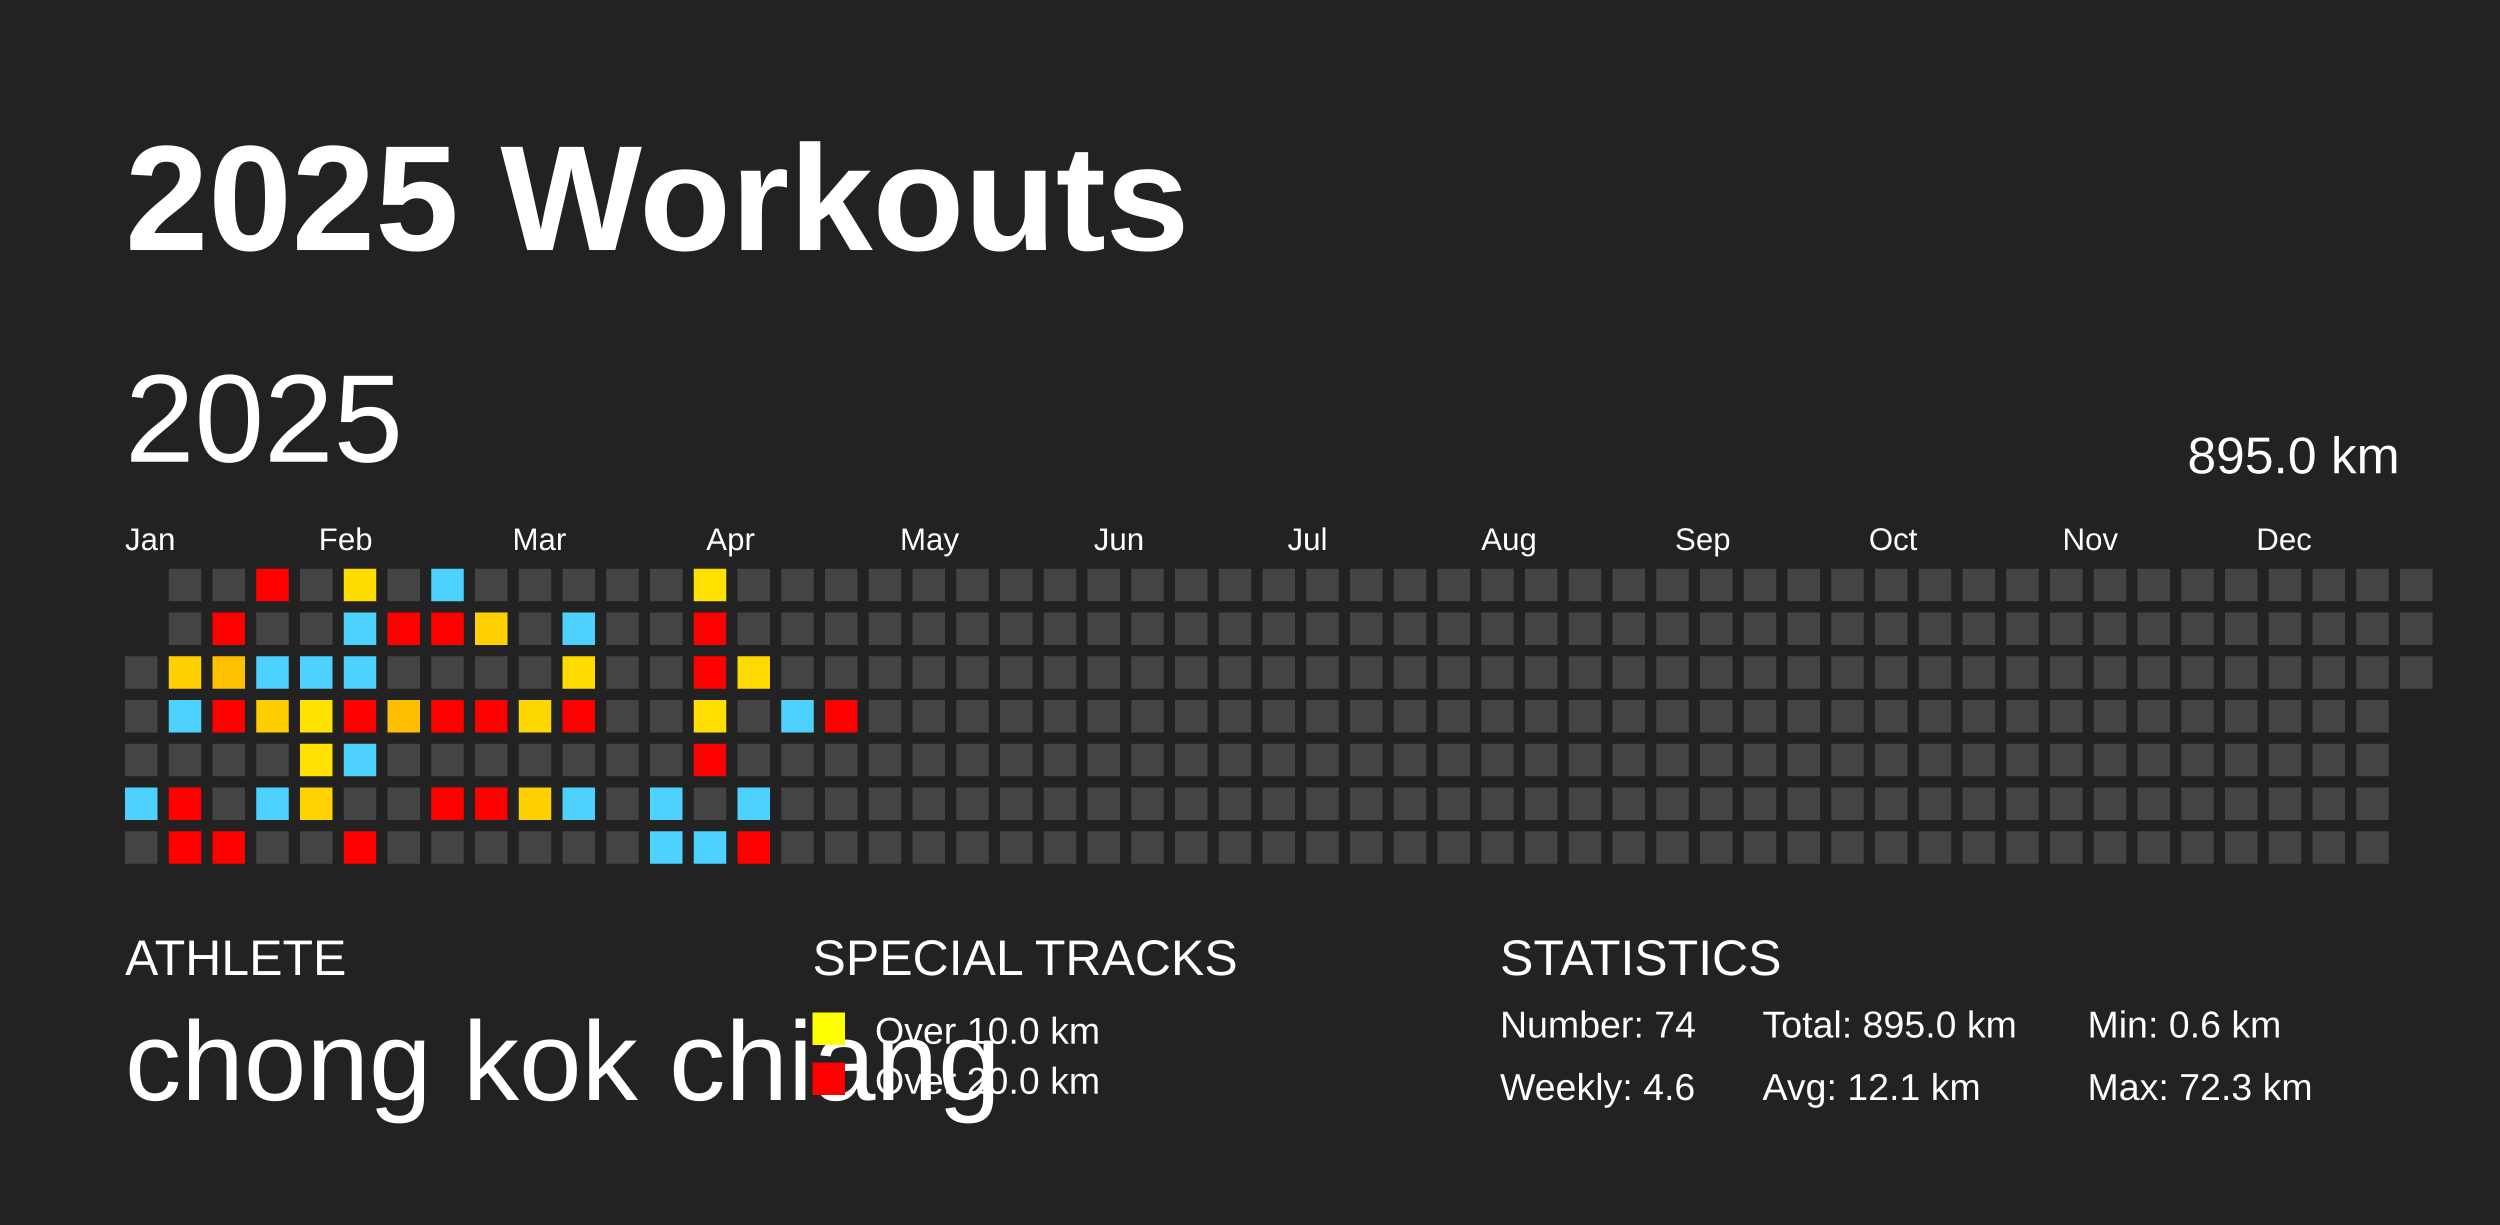
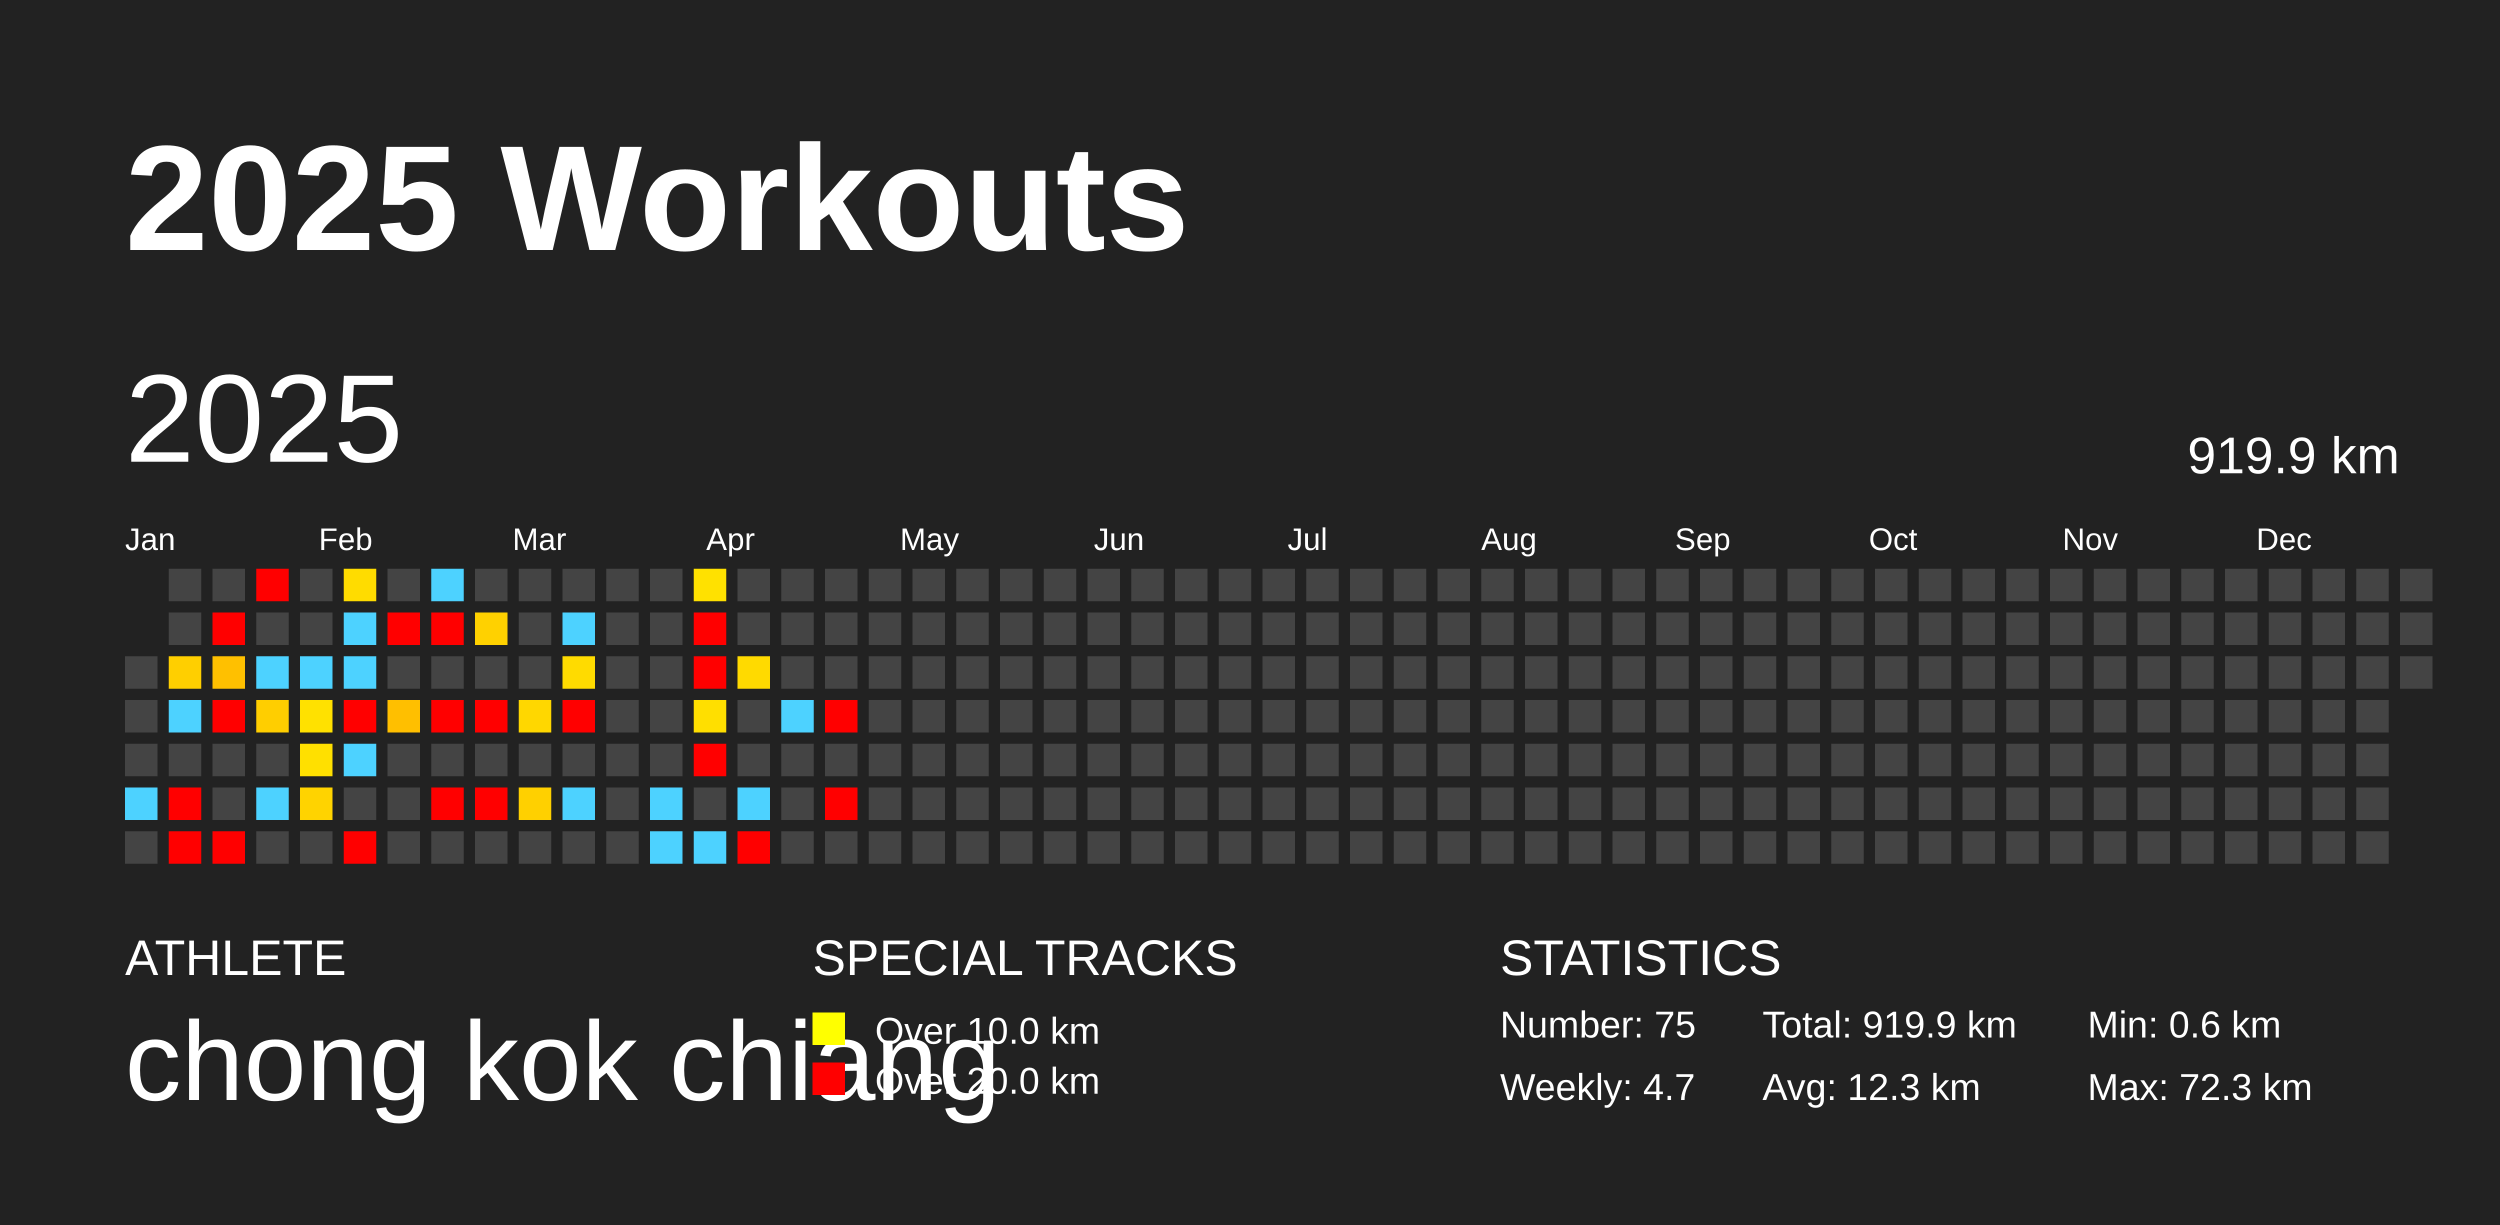
<svg xmlns="http://www.w3.org/2000/svg" baseProfile="full" height="98mm" version="1.1" viewBox="0,0,200,98" width="200mm">
  <defs />
  <rect fill="#222222" height="98" width="200" x="0" y="0" />
  <text fill="#FFFFFF" style="font-size:12px; font-family:Arial; font-weight:bold;" x="10" y="20">2025 Workouts</text>
  <text fill="#FFFFFF" style="font-size:4px; font-family:Arial" x="10" y="78">ATHLETE</text>
  <text fill="#FFFFFF" style="font-size:9px; font-family:Arial" x="10" y="88">chong kok chiang</text>
  <text fill="#FFFFFF" style="font-size:4px; font-family:Arial" x="65" y="78">SPECIAL TRACKS</text>
  <rect fill="yellow" height="2.6" width="2.6" x="65" y="81" />
  <text fill="#FFFFFF" style="font-size:3px; font-family:Arial" x="70" y="83.5">Over 10.0 km</text>
  <rect fill="red" height="2.6" width="2.6" x="65" y="85" />
  <text fill="#FFFFFF" style="font-size:3px; font-family:Arial" x="70" y="87.5">Over 20.0 km</text>
  <text fill="#FFFFFF" style="font-size:4px; font-family:Arial" x="120" y="78">STATISTICS</text>
-   <text fill="#FFFFFF" style="font-size:3px; font-family:Arial" x="120" y="83">Number: 74</text>
-   <text fill="#FFFFFF" style="font-size:3px; font-family:Arial" x="120" y="88">Weekly: 4.6</text>
-   <text fill="#FFFFFF" style="font-size:3px; font-family:Arial" x="141" y="83">Total: 895.0 km</text>
-   <text fill="#FFFFFF" style="font-size:3px; font-family:Arial" x="141" y="88">Avg: 12.1 km</text>
+   <text fill="#FFFFFF" style="font-size:3px; font-family:Arial" x="120" y="83">Number: 75</text>
+   <text fill="#FFFFFF" style="font-size:3px; font-family:Arial" x="120" y="88">Weekly: 4.7</text>
+   <text fill="#FFFFFF" style="font-size:3px; font-family:Arial" x="141" y="83">Total: 919.9 km</text>
+   <text fill="#FFFFFF" style="font-size:3px; font-family:Arial" x="141" y="88">Avg: 12.3 km</text>
  <text fill="#FFFFFF" style="font-size:3px; font-family:Arial" x="167" y="83">Min: 0.6 km</text>
  <text fill="#FFFFFF" style="font-size:3px; font-family:Arial" x="167" y="88">Max: 72.3 km</text>
  <text dominant-baseline="hanging" fill="#FFFFFF" style="font-size:10.0px; font-family:Arial;" x="10" y="30">2025</text>
-   <text dominant-baseline="hanging" fill="#FFFFFF" style="font-size:4.125px; font-family:Arial;" x="175" y="35">895.0 km</text>
+   <text dominant-baseline="hanging" fill="#FFFFFF" style="font-size:4.125px; font-family:Arial;" x="175" y="35">919.9 km</text>
  <text fill="#FFFFFF" style="font-size:2.5px; font-family:Arial" x="10.0" y="44">Jan</text>
  <text fill="#FFFFFF" style="font-size:2.5px; font-family:Arial" x="25.5" y="44">Feb</text>
  <text fill="#FFFFFF" style="font-size:2.5px; font-family:Arial" x="41.0" y="44">Mar</text>
  <text fill="#FFFFFF" style="font-size:2.5px; font-family:Arial" x="56.5" y="44">Apr</text>
  <text fill="#FFFFFF" style="font-size:2.5px; font-family:Arial" x="72.0" y="44">May</text>
  <text fill="#FFFFFF" style="font-size:2.5px; font-family:Arial" x="87.5" y="44">Jun</text>
  <text fill="#FFFFFF" style="font-size:2.5px; font-family:Arial" x="103.0" y="44">Jul</text>
  <text fill="#FFFFFF" style="font-size:2.5px; font-family:Arial" x="118.5" y="44">Aug</text>
  <text fill="#FFFFFF" style="font-size:2.5px; font-family:Arial" x="134.0" y="44">Sep</text>
  <text fill="#FFFFFF" style="font-size:2.5px; font-family:Arial" x="149.5" y="44">Oct</text>
  <text fill="#FFFFFF" style="font-size:2.5px; font-family:Arial" x="165.0" y="44">Nov</text>
  <text fill="#FFFFFF" style="font-size:2.5px; font-family:Arial" x="180.5" y="44">Dec</text>
  <rect fill="#444444" height="2.6" width="2.6" x="10.0" y="52.5" />
  <rect fill="#444444" height="2.6" width="2.6" x="10.0" y="56.0" />
  <rect fill="#444444" height="2.6" width="2.6" x="10.0" y="59.5" />
  <rect fill="#4dd2ff" height="2.6" width="2.6" x="10.0" y="63.0" />
  <rect fill="#444444" height="2.6" width="2.6" x="10.0" y="66.5" />
  <rect fill="#444444" height="2.6" width="2.6" x="13.5" y="45.5" />
  <rect fill="#444444" height="2.6" width="2.6" x="13.5" y="49.0" />
  <rect fill="#ffcf00" height="2.6" width="2.6" x="13.5" y="52.5" />
  <rect fill="#4dd2ff" height="2.6" width="2.6" x="13.5" y="56.0" />
  <rect fill="#444444" height="2.6" width="2.6" x="13.5" y="59.5" />
  <rect fill="red" height="2.6" width="2.6" x="13.5" y="63.0" />
  <rect fill="red" height="2.6" width="2.6" x="13.5" y="66.5" />
  <rect fill="#444444" height="2.6" width="2.6" x="17.0" y="45.5" />
  <rect fill="red" height="2.6" width="2.6" x="17.0" y="49.0" />
  <rect fill="#ffc000" height="2.6" width="2.6" x="17.0" y="52.5" />
  <rect fill="red" height="2.6" width="2.6" x="17.0" y="56.0" />
  <rect fill="#444444" height="2.6" width="2.6" x="17.0" y="59.5" />
  <rect fill="#444444" height="2.6" width="2.6" x="17.0" y="63.0" />
  <rect fill="red" height="2.6" width="2.6" x="17.0" y="66.5" />
  <rect fill="red" height="2.6" width="2.6" x="20.5" y="45.5" />
  <rect fill="#444444" height="2.6" width="2.6" x="20.5" y="49.0" />
  <rect fill="#4dd2ff" height="2.6" width="2.6" x="20.5" y="52.5" />
  <rect fill="#ffce00" height="2.6" width="2.6" x="20.5" y="56.0" />
  <rect fill="#444444" height="2.6" width="2.6" x="20.5" y="59.5" />
  <rect fill="#4dd2ff" height="2.6" width="2.6" x="20.5" y="63.0" />
  <rect fill="#444444" height="2.6" width="2.6" x="20.5" y="66.5" />
  <rect fill="#444444" height="2.6" width="2.6" x="24.0" y="45.5" />
  <rect fill="#444444" height="2.6" width="2.6" x="24.0" y="49.0" />
  <rect fill="#4dd2ff" height="2.6" width="2.6" x="24.0" y="52.5" />
  <rect fill="#ffe100" height="2.6" width="2.6" x="24.0" y="56.0" />
  <rect fill="#ffe000" height="2.6" width="2.6" x="24.0" y="59.5" />
  <rect fill="#ffd300" height="2.6" width="2.6" x="24.0" y="63.0" />
  <rect fill="#444444" height="2.6" width="2.6" x="24.0" y="66.5" />
  <rect fill="#ffdc00" height="2.6" width="2.6" x="27.5" y="45.5" />
  <rect fill="#4dd2ff" height="2.6" width="2.6" x="27.5" y="49.0" />
  <rect fill="#4dd2ff" height="2.6" width="2.6" x="27.5" y="52.5" />
  <rect fill="red" height="2.6" width="2.6" x="27.5" y="56.0" />
  <rect fill="#4dd2ff" height="2.6" width="2.6" x="27.5" y="59.5" />
  <rect fill="#444444" height="2.6" width="2.6" x="27.5" y="63.0" />
  <rect fill="red" height="2.6" width="2.6" x="27.5" y="66.5" />
  <rect fill="#444444" height="2.6" width="2.6" x="31.0" y="45.5" />
  <rect fill="red" height="2.6" width="2.6" x="31.0" y="49.0" />
  <rect fill="#444444" height="2.6" width="2.6" x="31.0" y="52.5" />
  <rect fill="#ffbf00" height="2.6" width="2.6" x="31.0" y="56.0" />
  <rect fill="#444444" height="2.6" width="2.6" x="31.0" y="59.5" />
  <rect fill="#444444" height="2.6" width="2.6" x="31.0" y="63.0" />
  <rect fill="#444444" height="2.6" width="2.6" x="31.0" y="66.5" />
  <rect fill="#4dd2ff" height="2.6" width="2.6" x="34.5" y="45.5" />
  <rect fill="red" height="2.6" width="2.6" x="34.5" y="49.0" />
  <rect fill="#444444" height="2.6" width="2.6" x="34.5" y="52.5" />
  <rect fill="red" height="2.6" width="2.6" x="34.5" y="56.0" />
  <rect fill="#444444" height="2.6" width="2.6" x="34.5" y="59.5" />
  <rect fill="red" height="2.6" width="2.6" x="34.5" y="63.0" />
  <rect fill="#444444" height="2.6" width="2.6" x="34.5" y="66.5" />
  <rect fill="#444444" height="2.6" width="2.6" x="38.0" y="45.5" />
  <rect fill="#ffd100" height="2.6" width="2.6" x="38.0" y="49.0" />
  <rect fill="#444444" height="2.6" width="2.6" x="38.0" y="52.5" />
  <rect fill="red" height="2.6" width="2.6" x="38.0" y="56.0" />
  <rect fill="#444444" height="2.6" width="2.6" x="38.0" y="59.5" />
  <rect fill="red" height="2.6" width="2.6" x="38.0" y="63.0" />
  <rect fill="#444444" height="2.6" width="2.6" x="38.0" y="66.5" />
  <rect fill="#444444" height="2.6" width="2.6" x="41.5" y="45.5" />
  <rect fill="#444444" height="2.6" width="2.6" x="41.5" y="49.0" />
  <rect fill="#444444" height="2.6" width="2.6" x="41.5" y="52.5" />
  <rect fill="#ffd700" height="2.6" width="2.6" x="41.5" y="56.0" />
  <rect fill="#444444" height="2.6" width="2.6" x="41.5" y="59.5" />
  <rect fill="#ffd000" height="2.6" width="2.6" x="41.5" y="63.0" />
  <rect fill="#444444" height="2.6" width="2.6" x="41.5" y="66.5" />
  <rect fill="#444444" height="2.6" width="2.6" x="45.0" y="45.5" />
  <rect fill="#4dd2ff" height="2.6" width="2.6" x="45.0" y="49.0" />
  <rect fill="#ffdb00" height="2.6" width="2.6" x="45.0" y="52.5" />
  <rect fill="red" height="2.6" width="2.6" x="45.0" y="56.0" />
  <rect fill="#444444" height="2.6" width="2.6" x="45.0" y="59.5" />
  <rect fill="#4dd2ff" height="2.6" width="2.6" x="45.0" y="63.0" />
  <rect fill="#444444" height="2.6" width="2.6" x="45.0" y="66.5" />
  <rect fill="#444444" height="2.6" width="2.6" x="48.5" y="45.5" />
  <rect fill="#444444" height="2.6" width="2.6" x="48.5" y="49.0" />
  <rect fill="#444444" height="2.6" width="2.6" x="48.5" y="52.5" />
  <rect fill="#444444" height="2.6" width="2.6" x="48.5" y="56.0" />
  <rect fill="#444444" height="2.6" width="2.6" x="48.5" y="59.5" />
  <rect fill="#444444" height="2.6" width="2.6" x="48.5" y="63.0" />
  <rect fill="#444444" height="2.6" width="2.6" x="48.5" y="66.5" />
  <rect fill="#444444" height="2.6" width="2.6" x="52.0" y="45.5" />
  <rect fill="#444444" height="2.6" width="2.6" x="52.0" y="49.0" />
  <rect fill="#444444" height="2.6" width="2.6" x="52.0" y="52.5" />
  <rect fill="#444444" height="2.6" width="2.6" x="52.0" y="56.0" />
  <rect fill="#444444" height="2.6" width="2.6" x="52.0" y="59.5" />
  <rect fill="#4dd2ff" height="2.6" width="2.6" x="52.0" y="63.0" />
  <rect fill="#4dd2ff" height="2.6" width="2.6" x="52.0" y="66.5" />
  <rect fill="#ffe100" height="2.6" width="2.6" x="55.5" y="45.5" />
  <rect fill="red" height="2.6" width="2.6" x="55.5" y="49.0" />
  <rect fill="red" height="2.6" width="2.6" x="55.5" y="52.5" />
  <rect fill="#ffdf00" height="2.6" width="2.6" x="55.5" y="56.0" />
  <rect fill="red" height="2.6" width="2.6" x="55.5" y="59.5" />
  <rect fill="#444444" height="2.6" width="2.6" x="55.5" y="63.0" />
  <rect fill="#4dd2ff" height="2.6" width="2.6" x="55.5" y="66.5" />
  <rect fill="#444444" height="2.6" width="2.6" x="59.0" y="45.5" />
  <rect fill="#444444" height="2.6" width="2.6" x="59.0" y="49.0" />
  <rect fill="#ffda00" height="2.6" width="2.6" x="59.0" y="52.5" />
  <rect fill="#444444" height="2.6" width="2.6" x="59.0" y="56.0" />
  <rect fill="#444444" height="2.6" width="2.6" x="59.0" y="59.5" />
  <rect fill="#4dd2ff" height="2.6" width="2.6" x="59.0" y="63.0" />
  <rect fill="red" height="2.6" width="2.6" x="59.0" y="66.5" />
  <rect fill="#444444" height="2.6" width="2.6" x="62.5" y="45.5" />
  <rect fill="#444444" height="2.6" width="2.6" x="62.5" y="49.0" />
  <rect fill="#444444" height="2.6" width="2.6" x="62.5" y="52.5" />
  <rect fill="#4dd2ff" height="2.6" width="2.6" x="62.5" y="56.0" />
  <rect fill="#444444" height="2.6" width="2.6" x="62.5" y="59.5" />
  <rect fill="#444444" height="2.6" width="2.6" x="62.5" y="63.0" />
  <rect fill="#444444" height="2.6" width="2.6" x="62.5" y="66.5" />
  <rect fill="#444444" height="2.6" width="2.6" x="66.0" y="45.5" />
  <rect fill="#444444" height="2.6" width="2.6" x="66.0" y="49.0" />
  <rect fill="#444444" height="2.6" width="2.6" x="66.0" y="52.5" />
  <rect fill="red" height="2.6" width="2.6" x="66.0" y="56.0" />
  <rect fill="#444444" height="2.6" width="2.6" x="66.0" y="59.5" />
-   <rect fill="#444444" height="2.6" width="2.6" x="66.0" y="63.0" />
+   <rect fill="red" height="2.6" width="2.6" x="66.0" y="63.0" />
  <rect fill="#444444" height="2.6" width="2.6" x="66.0" y="66.5" />
  <rect fill="#444444" height="2.6" width="2.6" x="69.5" y="45.5" />
  <rect fill="#444444" height="2.6" width="2.6" x="69.5" y="49.0" />
  <rect fill="#444444" height="2.6" width="2.6" x="69.5" y="52.5" />
  <rect fill="#444444" height="2.6" width="2.6" x="69.5" y="56.0" />
  <rect fill="#444444" height="2.6" width="2.6" x="69.5" y="59.5" />
  <rect fill="#444444" height="2.6" width="2.6" x="69.5" y="63.0" />
  <rect fill="#444444" height="2.6" width="2.6" x="69.5" y="66.5" />
  <rect fill="#444444" height="2.6" width="2.6" x="73.0" y="45.5" />
  <rect fill="#444444" height="2.6" width="2.6" x="73.0" y="49.0" />
  <rect fill="#444444" height="2.6" width="2.6" x="73.0" y="52.5" />
  <rect fill="#444444" height="2.6" width="2.6" x="73.0" y="56.0" />
  <rect fill="#444444" height="2.6" width="2.6" x="73.0" y="59.5" />
  <rect fill="#444444" height="2.6" width="2.6" x="73.0" y="63.0" />
  <rect fill="#444444" height="2.6" width="2.6" x="73.0" y="66.5" />
  <rect fill="#444444" height="2.6" width="2.6" x="76.5" y="45.5" />
  <rect fill="#444444" height="2.6" width="2.6" x="76.5" y="49.0" />
  <rect fill="#444444" height="2.6" width="2.6" x="76.5" y="52.5" />
  <rect fill="#444444" height="2.6" width="2.6" x="76.5" y="56.0" />
  <rect fill="#444444" height="2.6" width="2.6" x="76.5" y="59.5" />
  <rect fill="#444444" height="2.6" width="2.6" x="76.5" y="63.0" />
  <rect fill="#444444" height="2.6" width="2.6" x="76.5" y="66.5" />
  <rect fill="#444444" height="2.6" width="2.6" x="80.0" y="45.5" />
  <rect fill="#444444" height="2.6" width="2.6" x="80.0" y="49.0" />
  <rect fill="#444444" height="2.6" width="2.6" x="80.0" y="52.5" />
  <rect fill="#444444" height="2.6" width="2.6" x="80.0" y="56.0" />
  <rect fill="#444444" height="2.6" width="2.6" x="80.0" y="59.5" />
  <rect fill="#444444" height="2.6" width="2.6" x="80.0" y="63.0" />
  <rect fill="#444444" height="2.6" width="2.6" x="80.0" y="66.5" />
  <rect fill="#444444" height="2.6" width="2.6" x="83.5" y="45.5" />
  <rect fill="#444444" height="2.6" width="2.6" x="83.5" y="49.0" />
  <rect fill="#444444" height="2.6" width="2.6" x="83.5" y="52.5" />
  <rect fill="#444444" height="2.6" width="2.6" x="83.5" y="56.0" />
  <rect fill="#444444" height="2.6" width="2.6" x="83.5" y="59.5" />
  <rect fill="#444444" height="2.6" width="2.6" x="83.5" y="63.0" />
  <rect fill="#444444" height="2.6" width="2.6" x="83.5" y="66.5" />
  <rect fill="#444444" height="2.6" width="2.6" x="87.0" y="45.5" />
  <rect fill="#444444" height="2.6" width="2.6" x="87.0" y="49.0" />
  <rect fill="#444444" height="2.6" width="2.6" x="87.0" y="52.5" />
  <rect fill="#444444" height="2.6" width="2.6" x="87.0" y="56.0" />
  <rect fill="#444444" height="2.6" width="2.6" x="87.0" y="59.5" />
  <rect fill="#444444" height="2.6" width="2.6" x="87.0" y="63.0" />
  <rect fill="#444444" height="2.6" width="2.6" x="87.0" y="66.5" />
  <rect fill="#444444" height="2.6" width="2.6" x="90.5" y="45.5" />
  <rect fill="#444444" height="2.6" width="2.6" x="90.5" y="49.0" />
  <rect fill="#444444" height="2.6" width="2.6" x="90.5" y="52.5" />
  <rect fill="#444444" height="2.6" width="2.6" x="90.5" y="56.0" />
  <rect fill="#444444" height="2.6" width="2.6" x="90.5" y="59.5" />
  <rect fill="#444444" height="2.6" width="2.6" x="90.5" y="63.0" />
  <rect fill="#444444" height="2.6" width="2.6" x="90.5" y="66.5" />
  <rect fill="#444444" height="2.6" width="2.6" x="94.0" y="45.5" />
  <rect fill="#444444" height="2.6" width="2.6" x="94.0" y="49.0" />
  <rect fill="#444444" height="2.6" width="2.6" x="94.0" y="52.5" />
  <rect fill="#444444" height="2.6" width="2.6" x="94.0" y="56.0" />
  <rect fill="#444444" height="2.6" width="2.6" x="94.0" y="59.5" />
  <rect fill="#444444" height="2.6" width="2.6" x="94.0" y="63.0" />
  <rect fill="#444444" height="2.6" width="2.6" x="94.0" y="66.5" />
  <rect fill="#444444" height="2.6" width="2.6" x="97.5" y="45.5" />
  <rect fill="#444444" height="2.6" width="2.6" x="97.5" y="49.0" />
  <rect fill="#444444" height="2.6" width="2.6" x="97.5" y="52.5" />
  <rect fill="#444444" height="2.6" width="2.6" x="97.5" y="56.0" />
  <rect fill="#444444" height="2.6" width="2.6" x="97.5" y="59.5" />
  <rect fill="#444444" height="2.6" width="2.6" x="97.5" y="63.0" />
  <rect fill="#444444" height="2.6" width="2.6" x="97.5" y="66.5" />
  <rect fill="#444444" height="2.6" width="2.6" x="101.0" y="45.5" />
  <rect fill="#444444" height="2.6" width="2.6" x="101.0" y="49.0" />
  <rect fill="#444444" height="2.6" width="2.6" x="101.0" y="52.5" />
  <rect fill="#444444" height="2.6" width="2.6" x="101.0" y="56.0" />
  <rect fill="#444444" height="2.6" width="2.6" x="101.0" y="59.5" />
  <rect fill="#444444" height="2.6" width="2.6" x="101.0" y="63.0" />
  <rect fill="#444444" height="2.6" width="2.6" x="101.0" y="66.5" />
  <rect fill="#444444" height="2.6" width="2.6" x="104.5" y="45.5" />
  <rect fill="#444444" height="2.6" width="2.6" x="104.5" y="49.0" />
  <rect fill="#444444" height="2.6" width="2.6" x="104.5" y="52.5" />
  <rect fill="#444444" height="2.6" width="2.6" x="104.5" y="56.0" />
  <rect fill="#444444" height="2.6" width="2.6" x="104.5" y="59.5" />
  <rect fill="#444444" height="2.6" width="2.6" x="104.5" y="63.0" />
  <rect fill="#444444" height="2.6" width="2.6" x="104.5" y="66.5" />
  <rect fill="#444444" height="2.6" width="2.6" x="108.0" y="45.5" />
  <rect fill="#444444" height="2.6" width="2.6" x="108.0" y="49.0" />
  <rect fill="#444444" height="2.6" width="2.6" x="108.0" y="52.5" />
  <rect fill="#444444" height="2.6" width="2.6" x="108.0" y="56.0" />
  <rect fill="#444444" height="2.6" width="2.6" x="108.0" y="59.5" />
  <rect fill="#444444" height="2.6" width="2.6" x="108.0" y="63.0" />
  <rect fill="#444444" height="2.6" width="2.6" x="108.0" y="66.5" />
  <rect fill="#444444" height="2.6" width="2.6" x="111.5" y="45.5" />
  <rect fill="#444444" height="2.6" width="2.6" x="111.5" y="49.0" />
  <rect fill="#444444" height="2.6" width="2.6" x="111.5" y="52.5" />
  <rect fill="#444444" height="2.6" width="2.6" x="111.5" y="56.0" />
  <rect fill="#444444" height="2.6" width="2.6" x="111.5" y="59.5" />
  <rect fill="#444444" height="2.6" width="2.6" x="111.5" y="63.0" />
  <rect fill="#444444" height="2.6" width="2.6" x="111.5" y="66.5" />
  <rect fill="#444444" height="2.6" width="2.6" x="115.0" y="45.5" />
  <rect fill="#444444" height="2.6" width="2.6" x="115.0" y="49.0" />
  <rect fill="#444444" height="2.6" width="2.6" x="115.0" y="52.5" />
  <rect fill="#444444" height="2.6" width="2.6" x="115.0" y="56.0" />
  <rect fill="#444444" height="2.6" width="2.6" x="115.0" y="59.5" />
  <rect fill="#444444" height="2.6" width="2.6" x="115.0" y="63.0" />
  <rect fill="#444444" height="2.6" width="2.6" x="115.0" y="66.5" />
  <rect fill="#444444" height="2.6" width="2.6" x="118.5" y="45.5" />
  <rect fill="#444444" height="2.6" width="2.6" x="118.5" y="49.0" />
  <rect fill="#444444" height="2.6" width="2.6" x="118.5" y="52.5" />
  <rect fill="#444444" height="2.6" width="2.6" x="118.5" y="56.0" />
  <rect fill="#444444" height="2.6" width="2.6" x="118.5" y="59.5" />
  <rect fill="#444444" height="2.6" width="2.6" x="118.5" y="63.0" />
  <rect fill="#444444" height="2.6" width="2.6" x="118.5" y="66.5" />
  <rect fill="#444444" height="2.6" width="2.6" x="122.0" y="45.5" />
  <rect fill="#444444" height="2.6" width="2.6" x="122.0" y="49.0" />
  <rect fill="#444444" height="2.6" width="2.6" x="122.0" y="52.5" />
  <rect fill="#444444" height="2.6" width="2.6" x="122.0" y="56.0" />
  <rect fill="#444444" height="2.6" width="2.6" x="122.0" y="59.5" />
  <rect fill="#444444" height="2.6" width="2.6" x="122.0" y="63.0" />
  <rect fill="#444444" height="2.6" width="2.6" x="122.0" y="66.5" />
  <rect fill="#444444" height="2.6" width="2.6" x="125.5" y="45.5" />
  <rect fill="#444444" height="2.6" width="2.6" x="125.5" y="49.0" />
  <rect fill="#444444" height="2.6" width="2.6" x="125.5" y="52.5" />
  <rect fill="#444444" height="2.6" width="2.6" x="125.5" y="56.0" />
  <rect fill="#444444" height="2.6" width="2.6" x="125.5" y="59.5" />
  <rect fill="#444444" height="2.6" width="2.6" x="125.5" y="63.0" />
  <rect fill="#444444" height="2.6" width="2.6" x="125.5" y="66.5" />
  <rect fill="#444444" height="2.6" width="2.6" x="129.0" y="45.5" />
  <rect fill="#444444" height="2.6" width="2.6" x="129.0" y="49.0" />
  <rect fill="#444444" height="2.6" width="2.6" x="129.0" y="52.5" />
  <rect fill="#444444" height="2.6" width="2.6" x="129.0" y="56.0" />
  <rect fill="#444444" height="2.6" width="2.6" x="129.0" y="59.5" />
  <rect fill="#444444" height="2.6" width="2.6" x="129.0" y="63.0" />
  <rect fill="#444444" height="2.6" width="2.6" x="129.0" y="66.5" />
  <rect fill="#444444" height="2.6" width="2.6" x="132.5" y="45.5" />
  <rect fill="#444444" height="2.6" width="2.6" x="132.5" y="49.0" />
  <rect fill="#444444" height="2.6" width="2.6" x="132.5" y="52.5" />
  <rect fill="#444444" height="2.6" width="2.6" x="132.5" y="56.0" />
  <rect fill="#444444" height="2.6" width="2.6" x="132.5" y="59.5" />
  <rect fill="#444444" height="2.6" width="2.6" x="132.5" y="63.0" />
  <rect fill="#444444" height="2.6" width="2.6" x="132.5" y="66.5" />
  <rect fill="#444444" height="2.6" width="2.6" x="136.0" y="45.5" />
  <rect fill="#444444" height="2.6" width="2.6" x="136.0" y="49.0" />
  <rect fill="#444444" height="2.6" width="2.6" x="136.0" y="52.5" />
  <rect fill="#444444" height="2.6" width="2.6" x="136.0" y="56.0" />
  <rect fill="#444444" height="2.6" width="2.6" x="136.0" y="59.5" />
  <rect fill="#444444" height="2.6" width="2.6" x="136.0" y="63.0" />
  <rect fill="#444444" height="2.6" width="2.6" x="136.0" y="66.5" />
  <rect fill="#444444" height="2.6" width="2.6" x="139.5" y="45.5" />
  <rect fill="#444444" height="2.6" width="2.6" x="139.5" y="49.0" />
  <rect fill="#444444" height="2.6" width="2.6" x="139.5" y="52.5" />
  <rect fill="#444444" height="2.6" width="2.6" x="139.5" y="56.0" />
  <rect fill="#444444" height="2.6" width="2.6" x="139.5" y="59.5" />
  <rect fill="#444444" height="2.6" width="2.6" x="139.5" y="63.0" />
  <rect fill="#444444" height="2.6" width="2.6" x="139.5" y="66.5" />
  <rect fill="#444444" height="2.6" width="2.6" x="143.0" y="45.5" />
  <rect fill="#444444" height="2.6" width="2.6" x="143.0" y="49.0" />
  <rect fill="#444444" height="2.6" width="2.6" x="143.0" y="52.5" />
  <rect fill="#444444" height="2.6" width="2.6" x="143.0" y="56.0" />
  <rect fill="#444444" height="2.6" width="2.6" x="143.0" y="59.5" />
  <rect fill="#444444" height="2.6" width="2.6" x="143.0" y="63.0" />
  <rect fill="#444444" height="2.6" width="2.6" x="143.0" y="66.5" />
  <rect fill="#444444" height="2.6" width="2.6" x="146.5" y="45.5" />
  <rect fill="#444444" height="2.6" width="2.6" x="146.5" y="49.0" />
  <rect fill="#444444" height="2.6" width="2.6" x="146.5" y="52.5" />
  <rect fill="#444444" height="2.6" width="2.6" x="146.5" y="56.0" />
  <rect fill="#444444" height="2.6" width="2.6" x="146.5" y="59.5" />
  <rect fill="#444444" height="2.6" width="2.6" x="146.5" y="63.0" />
  <rect fill="#444444" height="2.6" width="2.6" x="146.5" y="66.5" />
  <rect fill="#444444" height="2.6" width="2.6" x="150.0" y="45.5" />
  <rect fill="#444444" height="2.6" width="2.6" x="150.0" y="49.0" />
  <rect fill="#444444" height="2.6" width="2.6" x="150.0" y="52.5" />
  <rect fill="#444444" height="2.6" width="2.6" x="150.0" y="56.0" />
  <rect fill="#444444" height="2.6" width="2.6" x="150.0" y="59.5" />
  <rect fill="#444444" height="2.6" width="2.6" x="150.0" y="63.0" />
  <rect fill="#444444" height="2.6" width="2.6" x="150.0" y="66.5" />
  <rect fill="#444444" height="2.6" width="2.6" x="153.5" y="45.5" />
  <rect fill="#444444" height="2.6" width="2.6" x="153.5" y="49.0" />
  <rect fill="#444444" height="2.6" width="2.6" x="153.5" y="52.5" />
  <rect fill="#444444" height="2.6" width="2.6" x="153.5" y="56.0" />
  <rect fill="#444444" height="2.6" width="2.6" x="153.5" y="59.5" />
  <rect fill="#444444" height="2.6" width="2.6" x="153.5" y="63.0" />
  <rect fill="#444444" height="2.6" width="2.6" x="153.5" y="66.5" />
  <rect fill="#444444" height="2.6" width="2.6" x="157.0" y="45.5" />
  <rect fill="#444444" height="2.6" width="2.6" x="157.0" y="49.0" />
  <rect fill="#444444" height="2.6" width="2.6" x="157.0" y="52.5" />
  <rect fill="#444444" height="2.6" width="2.6" x="157.0" y="56.0" />
  <rect fill="#444444" height="2.6" width="2.6" x="157.0" y="59.5" />
  <rect fill="#444444" height="2.6" width="2.6" x="157.0" y="63.0" />
  <rect fill="#444444" height="2.6" width="2.6" x="157.0" y="66.5" />
  <rect fill="#444444" height="2.6" width="2.6" x="160.5" y="45.5" />
  <rect fill="#444444" height="2.6" width="2.6" x="160.5" y="49.0" />
  <rect fill="#444444" height="2.6" width="2.6" x="160.5" y="52.5" />
  <rect fill="#444444" height="2.6" width="2.6" x="160.5" y="56.0" />
  <rect fill="#444444" height="2.6" width="2.6" x="160.5" y="59.5" />
  <rect fill="#444444" height="2.6" width="2.6" x="160.5" y="63.0" />
  <rect fill="#444444" height="2.6" width="2.6" x="160.5" y="66.5" />
  <rect fill="#444444" height="2.6" width="2.6" x="164.0" y="45.5" />
  <rect fill="#444444" height="2.6" width="2.6" x="164.0" y="49.0" />
  <rect fill="#444444" height="2.6" width="2.6" x="164.0" y="52.5" />
  <rect fill="#444444" height="2.6" width="2.6" x="164.0" y="56.0" />
  <rect fill="#444444" height="2.6" width="2.6" x="164.0" y="59.5" />
  <rect fill="#444444" height="2.6" width="2.6" x="164.0" y="63.0" />
  <rect fill="#444444" height="2.6" width="2.6" x="164.0" y="66.5" />
  <rect fill="#444444" height="2.6" width="2.6" x="167.5" y="45.5" />
  <rect fill="#444444" height="2.6" width="2.6" x="167.5" y="49.0" />
  <rect fill="#444444" height="2.6" width="2.6" x="167.5" y="52.5" />
  <rect fill="#444444" height="2.6" width="2.6" x="167.5" y="56.0" />
  <rect fill="#444444" height="2.6" width="2.6" x="167.5" y="59.5" />
  <rect fill="#444444" height="2.6" width="2.6" x="167.5" y="63.0" />
  <rect fill="#444444" height="2.6" width="2.6" x="167.5" y="66.5" />
  <rect fill="#444444" height="2.6" width="2.6" x="171.0" y="45.5" />
  <rect fill="#444444" height="2.6" width="2.6" x="171.0" y="49.0" />
  <rect fill="#444444" height="2.6" width="2.6" x="171.0" y="52.5" />
  <rect fill="#444444" height="2.6" width="2.6" x="171.0" y="56.0" />
  <rect fill="#444444" height="2.6" width="2.6" x="171.0" y="59.5" />
  <rect fill="#444444" height="2.6" width="2.6" x="171.0" y="63.0" />
  <rect fill="#444444" height="2.6" width="2.6" x="171.0" y="66.5" />
  <rect fill="#444444" height="2.6" width="2.6" x="174.5" y="45.5" />
  <rect fill="#444444" height="2.6" width="2.6" x="174.5" y="49.0" />
  <rect fill="#444444" height="2.6" width="2.6" x="174.5" y="52.5" />
  <rect fill="#444444" height="2.6" width="2.6" x="174.5" y="56.0" />
  <rect fill="#444444" height="2.6" width="2.6" x="174.5" y="59.5" />
  <rect fill="#444444" height="2.6" width="2.6" x="174.5" y="63.0" />
  <rect fill="#444444" height="2.6" width="2.6" x="174.5" y="66.5" />
  <rect fill="#444444" height="2.6" width="2.6" x="178.0" y="45.5" />
  <rect fill="#444444" height="2.6" width="2.6" x="178.0" y="49.0" />
  <rect fill="#444444" height="2.6" width="2.6" x="178.0" y="52.5" />
  <rect fill="#444444" height="2.6" width="2.6" x="178.0" y="56.0" />
  <rect fill="#444444" height="2.6" width="2.6" x="178.0" y="59.5" />
  <rect fill="#444444" height="2.6" width="2.6" x="178.0" y="63.0" />
  <rect fill="#444444" height="2.6" width="2.6" x="178.0" y="66.5" />
  <rect fill="#444444" height="2.6" width="2.6" x="181.5" y="45.5" />
  <rect fill="#444444" height="2.6" width="2.6" x="181.5" y="49.0" />
  <rect fill="#444444" height="2.6" width="2.6" x="181.5" y="52.5" />
  <rect fill="#444444" height="2.6" width="2.6" x="181.5" y="56.0" />
  <rect fill="#444444" height="2.6" width="2.6" x="181.5" y="59.5" />
  <rect fill="#444444" height="2.6" width="2.6" x="181.5" y="63.0" />
  <rect fill="#444444" height="2.6" width="2.6" x="181.5" y="66.5" />
  <rect fill="#444444" height="2.6" width="2.6" x="185.0" y="45.5" />
  <rect fill="#444444" height="2.6" width="2.6" x="185.0" y="49.0" />
  <rect fill="#444444" height="2.6" width="2.6" x="185.0" y="52.5" />
  <rect fill="#444444" height="2.6" width="2.6" x="185.0" y="56.0" />
  <rect fill="#444444" height="2.6" width="2.6" x="185.0" y="59.5" />
  <rect fill="#444444" height="2.6" width="2.6" x="185.0" y="63.0" />
  <rect fill="#444444" height="2.6" width="2.6" x="185.0" y="66.5" />
  <rect fill="#444444" height="2.6" width="2.6" x="188.5" y="45.5" />
  <rect fill="#444444" height="2.6" width="2.6" x="188.5" y="49.0" />
  <rect fill="#444444" height="2.6" width="2.6" x="188.5" y="52.5" />
  <rect fill="#444444" height="2.6" width="2.6" x="188.5" y="56.0" />
  <rect fill="#444444" height="2.6" width="2.6" x="188.5" y="59.5" />
  <rect fill="#444444" height="2.6" width="2.6" x="188.5" y="63.0" />
  <rect fill="#444444" height="2.6" width="2.6" x="188.5" y="66.5" />
  <rect fill="#444444" height="2.6" width="2.6" x="192.0" y="45.5" />
  <rect fill="#444444" height="2.6" width="2.6" x="192.0" y="49.0" />
  <rect fill="#444444" height="2.6" width="2.6" x="192.0" y="52.5" />
</svg>
